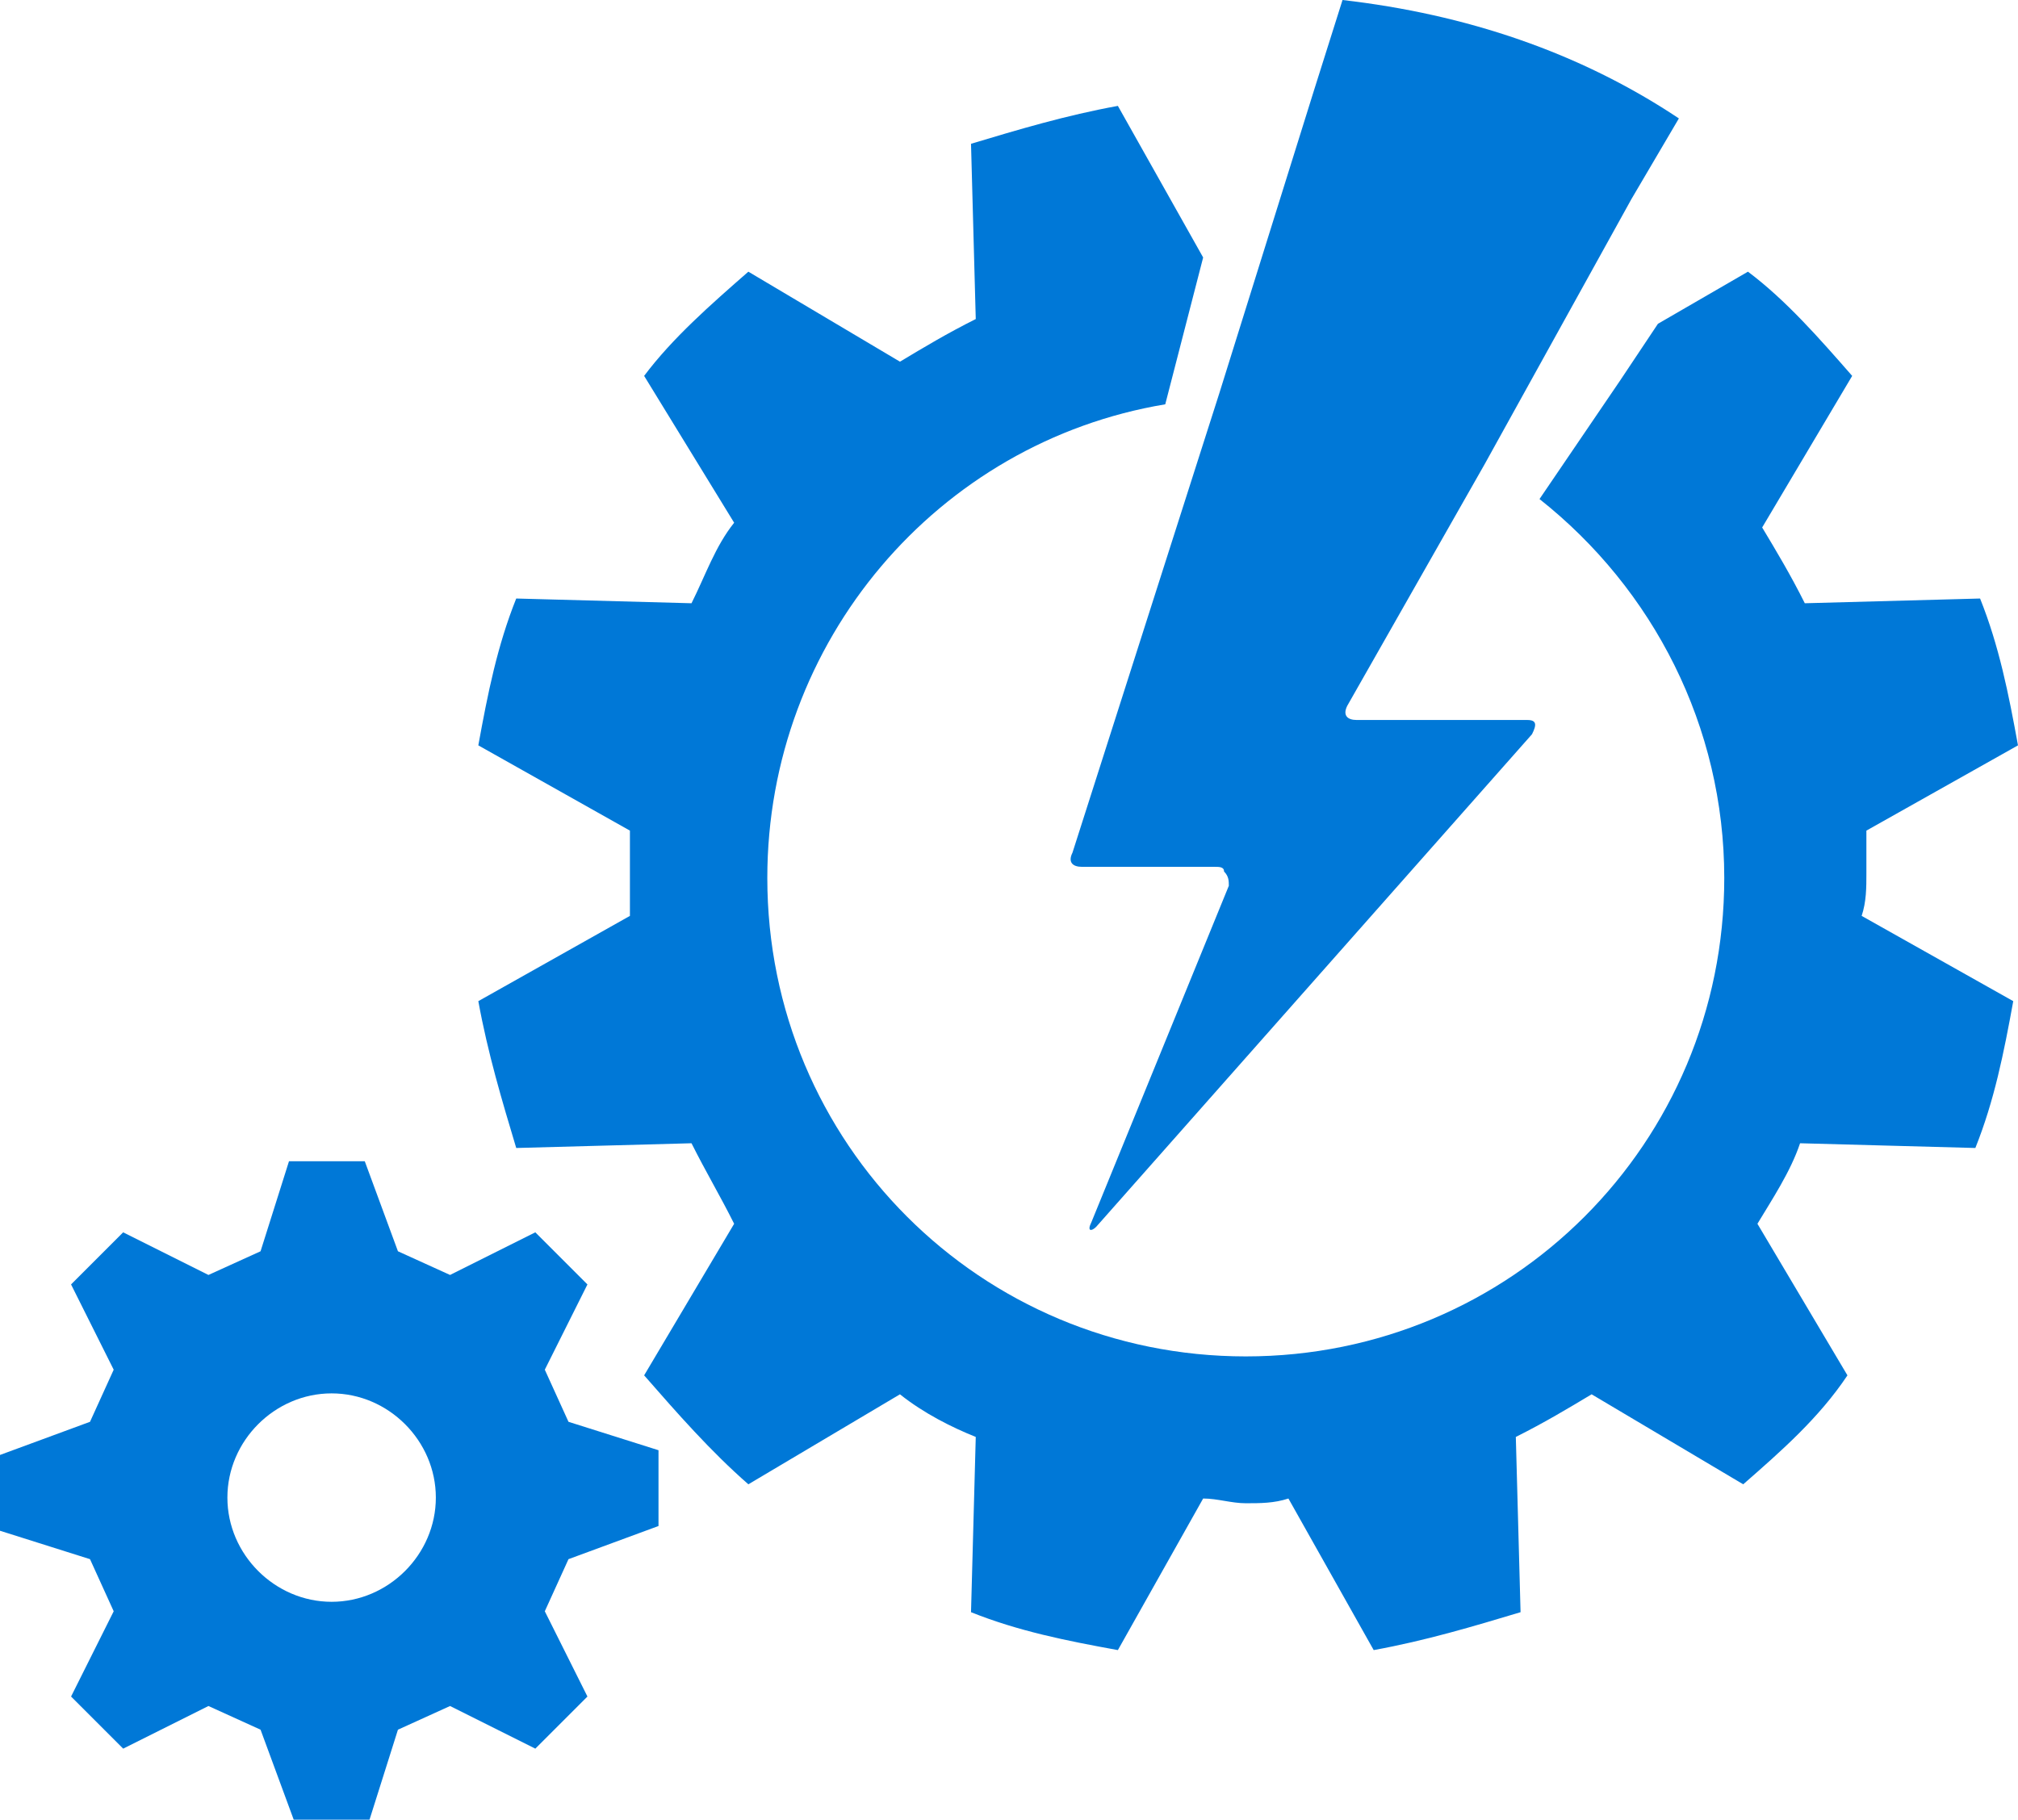
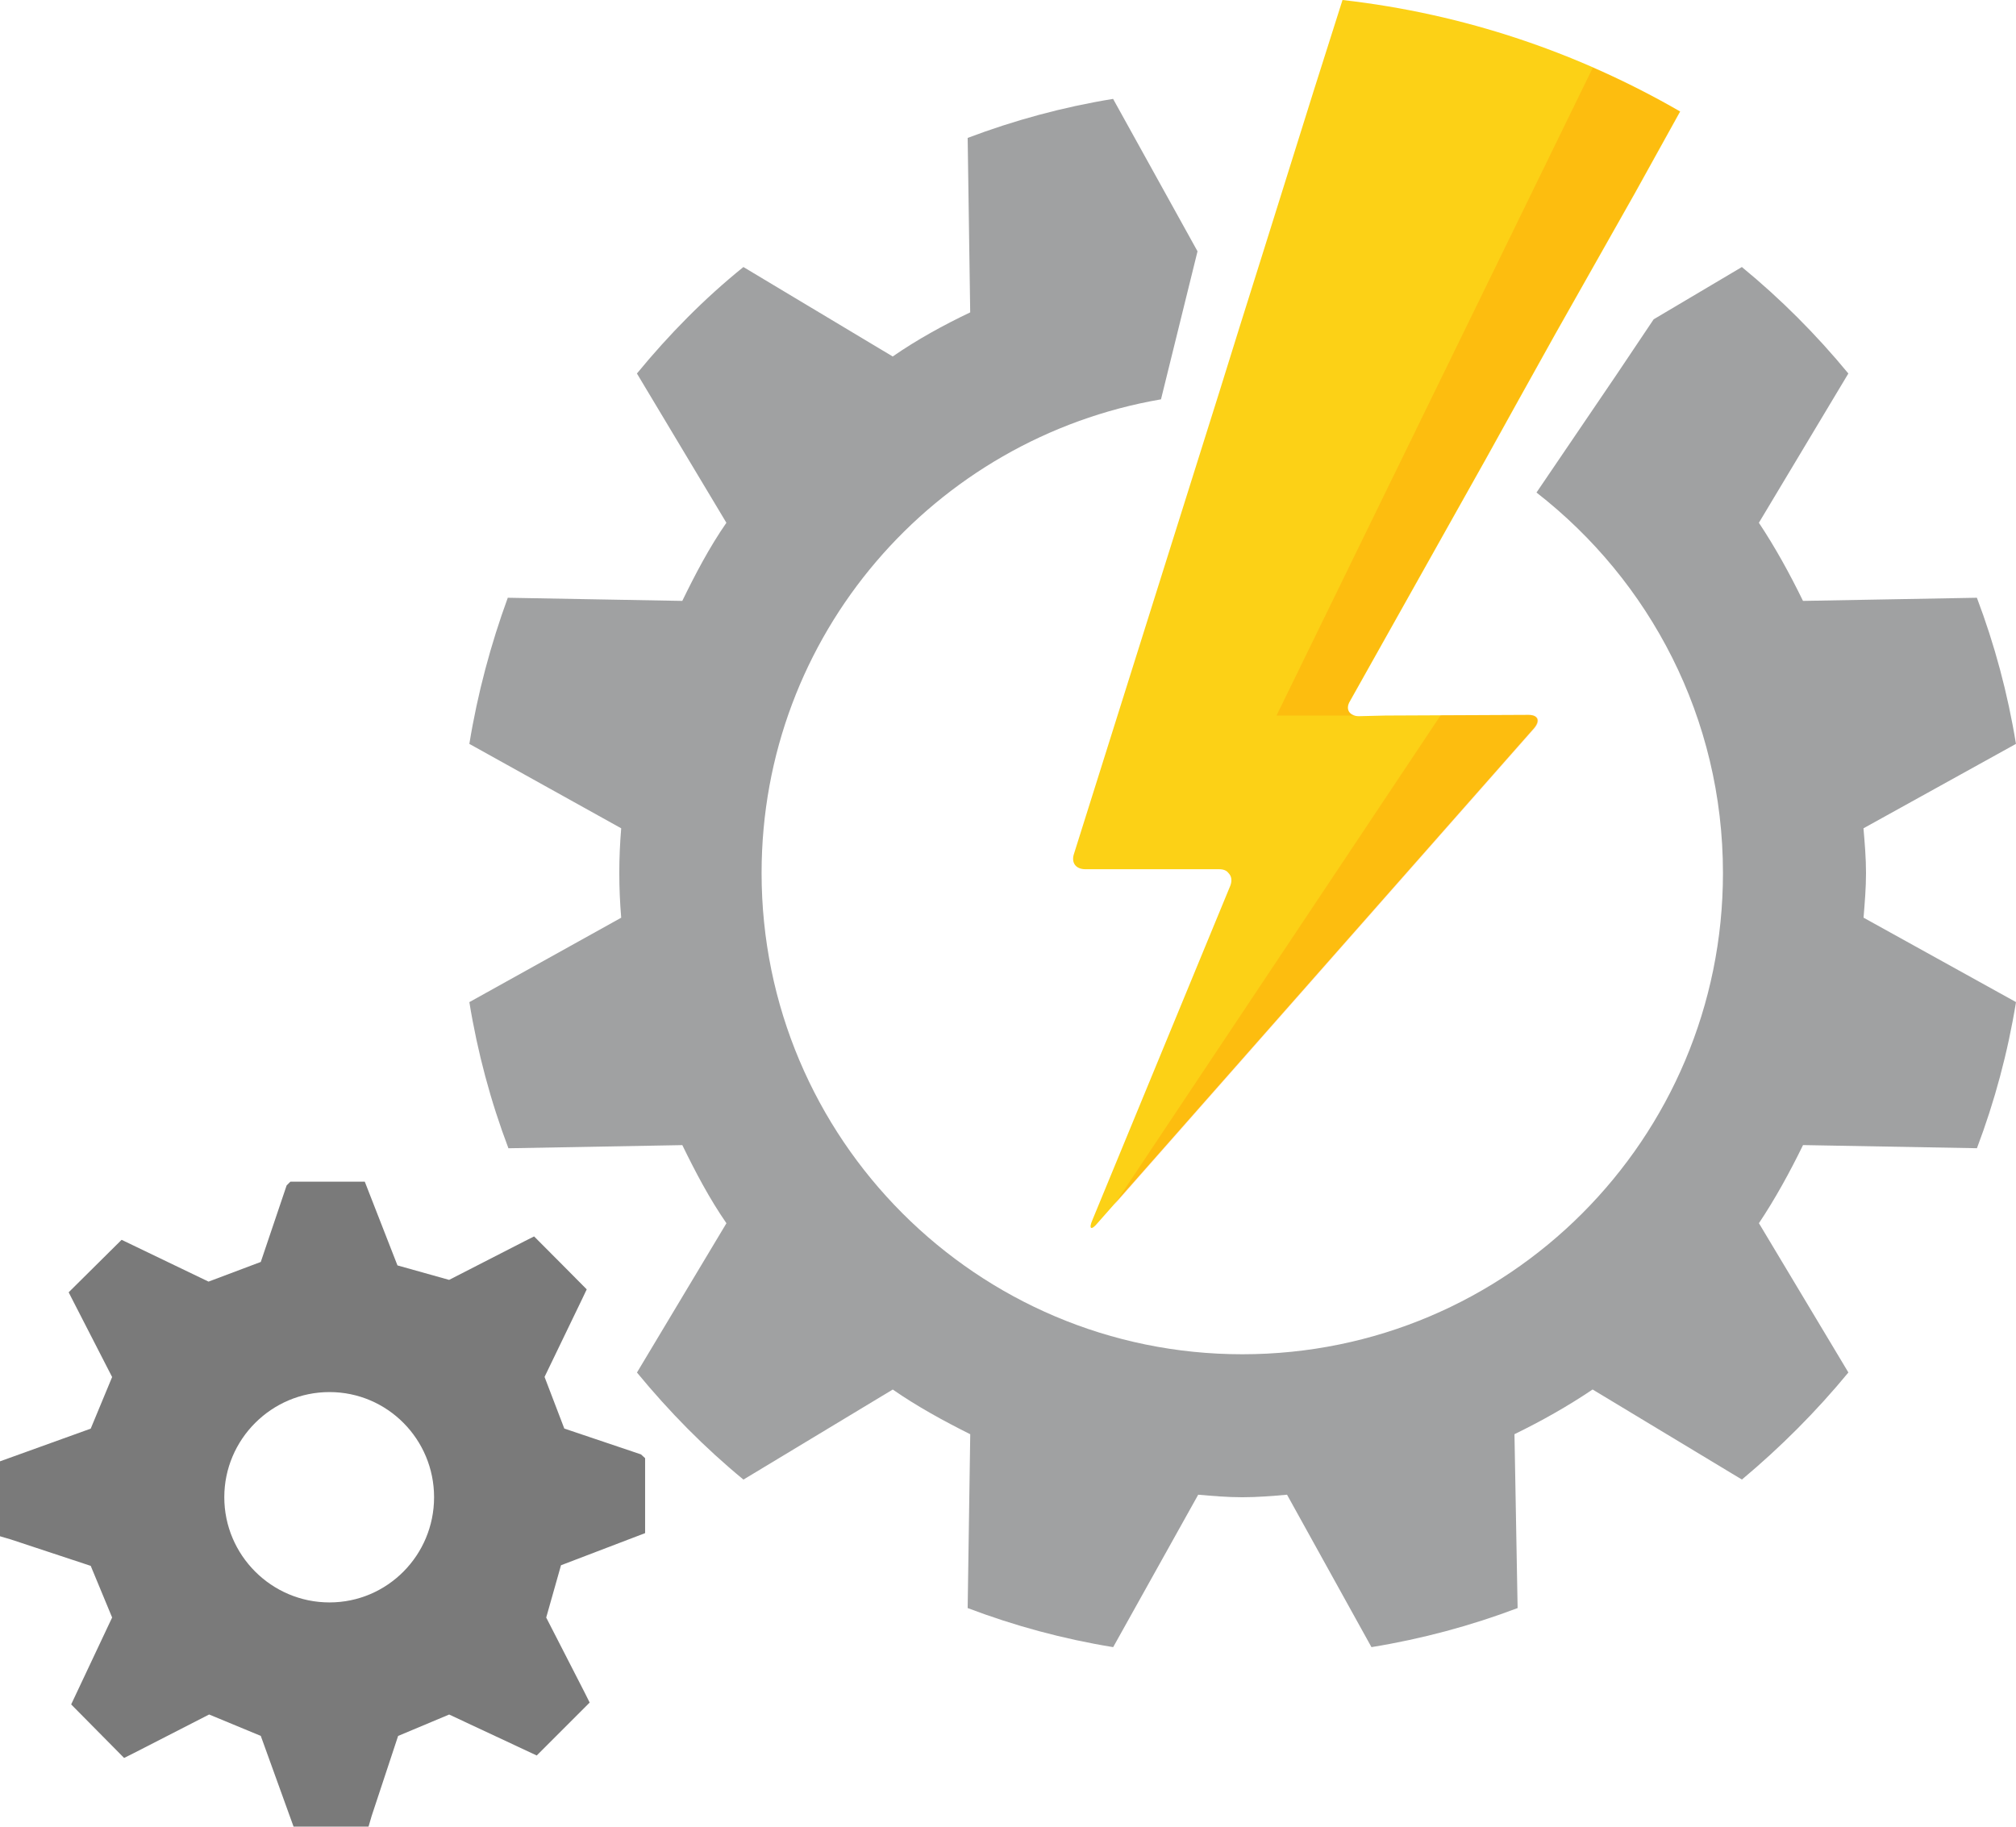
- <svg xmlns="http://www.w3.org/2000/svg" version="1.0" x="0px" y="0px" viewBox="0 0 42.597 38.416" enable-background="new 0 0 152 117.5" xml:space="preserve" id="svg26" width="42.597" height="38.416">
-   <defs id="defs30" />
-   <g id="Layer_1" transform="translate(-54.7347,-39.484)">
- </g>
-   <g id="paths" transform="translate(-54.7347,-39.484)">
-     <g id="Access_control">
- 	</g>
-     <g id="Azure_active_directory">
- 	</g>
-     <g id="API_Management">
- 	</g>
-     <g id="Azure_automation">
-       <g id="group1274-2438_1_" transform="translate(33.8347,-3335.5)">
-         <g id="shape1275-2439_1_" transform="translate(9.39675,-3.5805)">
-           <path d="m 50.9,3397 c 0,-0.3 0,-0.6 0,-0.9 l 3.2,-1.8 c -0.2,-1.1 -0.4,-2.1 -0.8,-3.1 l -3.7,0.1 c -0.3,-0.6 -0.6,-1.1 -0.9,-1.6 l 1.9,-3.2 c -0.7,-0.8 -1.4,-1.6 -2.2,-2.2 l -1.9,1.1 -0.8,1.2 -1.7,2.5 c 2.4,1.9 3.9,4.8 3.9,8 0,5.6 -4.5,10.1 -10.1,10.1 -5.6,0 -10.1,-4.5 -10.1,-10.1 0,-5 3.6,-9.2 8.4,-10 l 0.8,-3.1 -1.8,-3.2 c -1.1,0.2 -2.1,0.5 -3.1,0.8 l 0.1,3.7 c -0.6,0.3 -1.1,0.6 -1.6,0.9 l -3.2,-1.9 c -0.8,0.7 -1.6,1.4 -2.2,2.2 l 1.9,3.1 c -0.4,0.5 -0.6,1.1 -0.9,1.7 l -3.7,-0.1 c -0.4,1 -0.6,2 -0.8,3.1 l 3.2,1.8 c 0,0.3 0,0.6 0,0.9 0,0.3 0,0.6 0,0.9 l -3.2,1.8 c 0.2,1.1 0.5,2.1 0.8,3.1 l 3.7,-0.1 c 0.3,0.6 0.6,1.1 0.9,1.7 l -1.9,3.2 c 0.7,0.8 1.4,1.6 2.2,2.3 l 3.2,-1.9 c 0.5,0.4 1.1,0.7 1.6,0.9 l -0.1,3.7 c 1,0.4 2,0.6 3.1,0.8 l 1.8,-3.2 c 0.3,0 0.6,0.1 0.9,0.1 0.3,0 0.6,0 0.9,-0.1 l 1.8,3.2 c 1.1,-0.2 2.1,-0.5 3.1,-0.8 l -0.1,-3.7 c 0.6,-0.3 1.1,-0.6 1.6,-0.9 l 3.2,1.9 c 0.8,-0.7 1.6,-1.4 2.2,-2.3 l -1.9,-3.2 c 0.3,-0.5 0.7,-1.1 0.9,-1.7 l 3.7,0.1 c 0.4,-1 0.6,-2 0.8,-3.1 l -3.2,-1.8 c 0.1,-0.3 0.1,-0.6 0.1,-0.9 z" id="path10" style="fill:#0078d7" />
-         </g>
-         <g id="shape1276-2441_1_">
-           <path d="m 27.9,3408.8 c -1.2,0 -2.2,-1 -2.2,-2.2 0,-1.2 1,-2.2 2.2,-2.2 1.2,0 2.2,1 2.2,2.2 0,1.2 -1,2.2 -2.2,2.2 z m 4.3,-7.8 -1.8,0.9 -1.1,-0.5 -0.7,-1.9 H 27 l -0.6,1.9 -1.1,0.5 -1.8,-0.9 -1.1,1.1 0.9,1.8 -0.5,1.1 -1.9,0.7 v 1.6 l 1.9,0.6 0.5,1.1 -0.9,1.8 1.1,1.1 1.8,-0.9 1.1,0.5 0.7,1.9 h 1.6 l 0.6,-1.9 1.1,-0.5 1.8,0.9 1.1,-1.1 -0.9,-1.8 0.5,-1.1 1.9,-0.7 v -1.6 l -1.9,-0.6 -0.5,-1.1 0.9,-1.8 z" id="path15" style="fill:#0078d7" />
-         </g>
-         <g id="shape1278-2445_1_" transform="translate(21.4387,-11.916)">
-           <path d="m 27.8,3386.9 -0.6,1.9 -2,6.4 -3.1,9.7 c -0.1,0.2 0,0.3 0.2,0.3 h 2.8 c 0.1,0 0.2,0 0.2,0.1 0.1,0.1 0.1,0.2 0.1,0.3 l -2.9,7.1 c -0.1,0.2 0,0.2 0.1,0.1 l 9.2,-10.4 c 0.1,-0.2 0.1,-0.3 -0.1,-0.3 h -3 -0.6 c -0.2,0 -0.3,-0.1 -0.2,-0.3 l 2.9,-5.1 3.1,-5.6 1,-1.7 c -2.1,-1.4 -4.5,-2.2 -7.1,-2.5 z" id="path20" style="fill:#0078d7" />
-         </g>
-       </g>
-     </g>
-   </g>
+ <svg xmlns="http://www.w3.org/2000/svg" version="1.1" id="Layer_1" x="0px" y="0px" width="50.001" height="45.312" viewBox="0 0 50.001 45.312" enable-background="new 0 0 50 50" xml:space="preserve">
+   <defs id="defs15" />
+   <path d="m 46.281,21.656 c 0,-0.375 -0.031,-0.734 -0.063,-1.109 L 50,18.453 c -0.203,-1.25 -0.531,-2.469 -0.969,-3.625 l -4.313,0.078 C 44.39,14.234 44.03,13.578 43.624,12.968 L 45.843,9.265 C 45.046,8.296 44.155,7.406 43.202,6.624 l -2.188,1.297 -0.922,1.375 -1.984,2.922 c 2.813,2.188 4.625,5.594 4.625,9.438 0,6.594 -5.328,11.938 -11.922,11.938 -6.578,0 -11.922,-5.344 -11.922,-11.938 0,-5.906 4.281,-10.781 9.906,-11.75 L 29.701,6.234 27.607,2.453 C 26.359,2.656 25.156,2.984 24,3.421 l 0.063,4.328 C 23.407,8.062 22.75,8.421 22.141,8.843 L 18.438,6.624 c -0.969,0.781 -1.844,1.672 -2.641,2.641 l 2.219,3.703 c -0.422,0.609 -0.766,1.266 -1.094,1.938 l -4.328,-0.078 c -0.422,1.156 -0.75,2.375 -0.953,3.625 l 3.766,2.094 c -0.031,0.375 -0.047,0.734 -0.047,1.109 0,0.375 0.016,0.734 0.047,1.109 l -3.766,2.094 c 0.203,1.25 0.531,2.469 0.969,3.625 l 4.313,-0.078 c 0.328,0.672 0.672,1.328 1.094,1.938 l -2.219,3.703 c 0.797,0.969 1.672,1.859 2.641,2.656 l 3.703,-2.234 c 0.609,0.422 1.266,0.781 1.922,1.109 L 24,39.89 c 1.156,0.438 2.359,0.766 3.609,0.969 l 2.109,-3.781 c 0.359,0.031 0.719,0.063 1.094,0.063 0.375,0 0.75,-0.031 1.109,-0.063 l 2.094,3.781 c 1.25,-0.203 2.469,-0.531 3.625,-0.969 l -0.078,-4.313 c 0.672,-0.328 1.313,-0.688 1.938,-1.109 l 3.703,2.234 c 0.953,-0.797 1.844,-1.688 2.641,-2.656 l -2.219,-3.703 c 0.406,-0.609 0.766,-1.266 1.094,-1.938 l 4.313,0.078 c 0.438,-1.156 0.766,-2.375 0.969,-3.625 L 46.22,22.764 c 0.03,-0.374 0.061,-0.733 0.061,-1.108 z" id="path2" style="fill:#a0a1a2" />
+   <path d="m 16,38.031 v -1.859 l -0.102,-0.094 -1.902,-0.641 -0.49,-1.281 0.942,-1.953 0.104,-0.219 -0.589,-0.594 -0.716,-0.719 -0.249,0.125 -1.859,0.953 L 9.858,31.39 9.047,29.312 H 7.203 L 7.109,29.406 6.468,31.304 5.172,31.792 3.016,30.755 1.703,32.057 1.828,32.302 2.781,34.159 2.25,35.439 0,36.25 v 1.859 l 0.266,0.078 1.984,0.656 0.531,1.281 -1.016,2.156 1.313,1.328 0.25,-0.125 1.859,-0.953 1.281,0.531 0.813,2.251 H 9.14 l 0.078,-0.266 0.656,-1.984 1.266,-0.531 2.172,1.016 1.313,-1.313 -0.125,-0.25 -0.953,-1.859 0.367,-1.297 z M 8.172,39.75 c -1.438,0 -2.609,-1.172 -2.609,-2.609 0,-1.437 1.172,-2.609 2.609,-2.609 1.437,0 2.594,1.172 2.594,2.609 0,1.437 -1.157,2.609 -2.594,2.609 z" id="path4" style="fill:#7a7a7a" />
+   <path d="M 33.297,0 32.578,2.266 31.344,6.204 30.75,8.093 30.234,9.749 26.64,21.171 c -0.078,0.219 0.031,0.391 0.281,0.391 h 3.313 c 0.109,0 0.188,0.031 0.234,0.094 0.078,0.078 0.094,0.188 0.047,0.313 l -3.422,8.297 c -0.094,0.219 -0.031,0.266 0.125,0.078 L 38.047,18.062 c 0.156,-0.188 0.094,-0.328 -0.141,-0.328 l -3.547,0.016 -0.656,0.016 c -0.234,0 -0.344,-0.172 -0.219,-0.375 l 3.375,-6.016 0.797,-1.438 0.922,-1.656 1.969,-3.484 1.125,-2.031 C 39.156,1.312 36.328,0.343 33.297,0 Z" id="path6" style="fill:#fcd116" />
+   <path d="m 39.505,1.679 -7.844,16.07 h 1.953 C 33.44,17.712 33.365,17.566 33.474,17.39 L 36.849,11.374 37.646,9.936 38.568,8.28 40.537,4.796 41.662,2.765 C 40.966,2.364 40.245,2.004 39.505,1.679 Z" id="path8" style="opacity:0.3;fill:#ff8c00" />
+   <path d="m 37.92,17.734 -2.189,0.01 -8.093,12.14 10.423,-11.822 c 0.156,-0.187 0.094,-0.328 -0.141,-0.328 z" id="path10" style="opacity:0.3;fill:#ff8c00" />
</svg>
